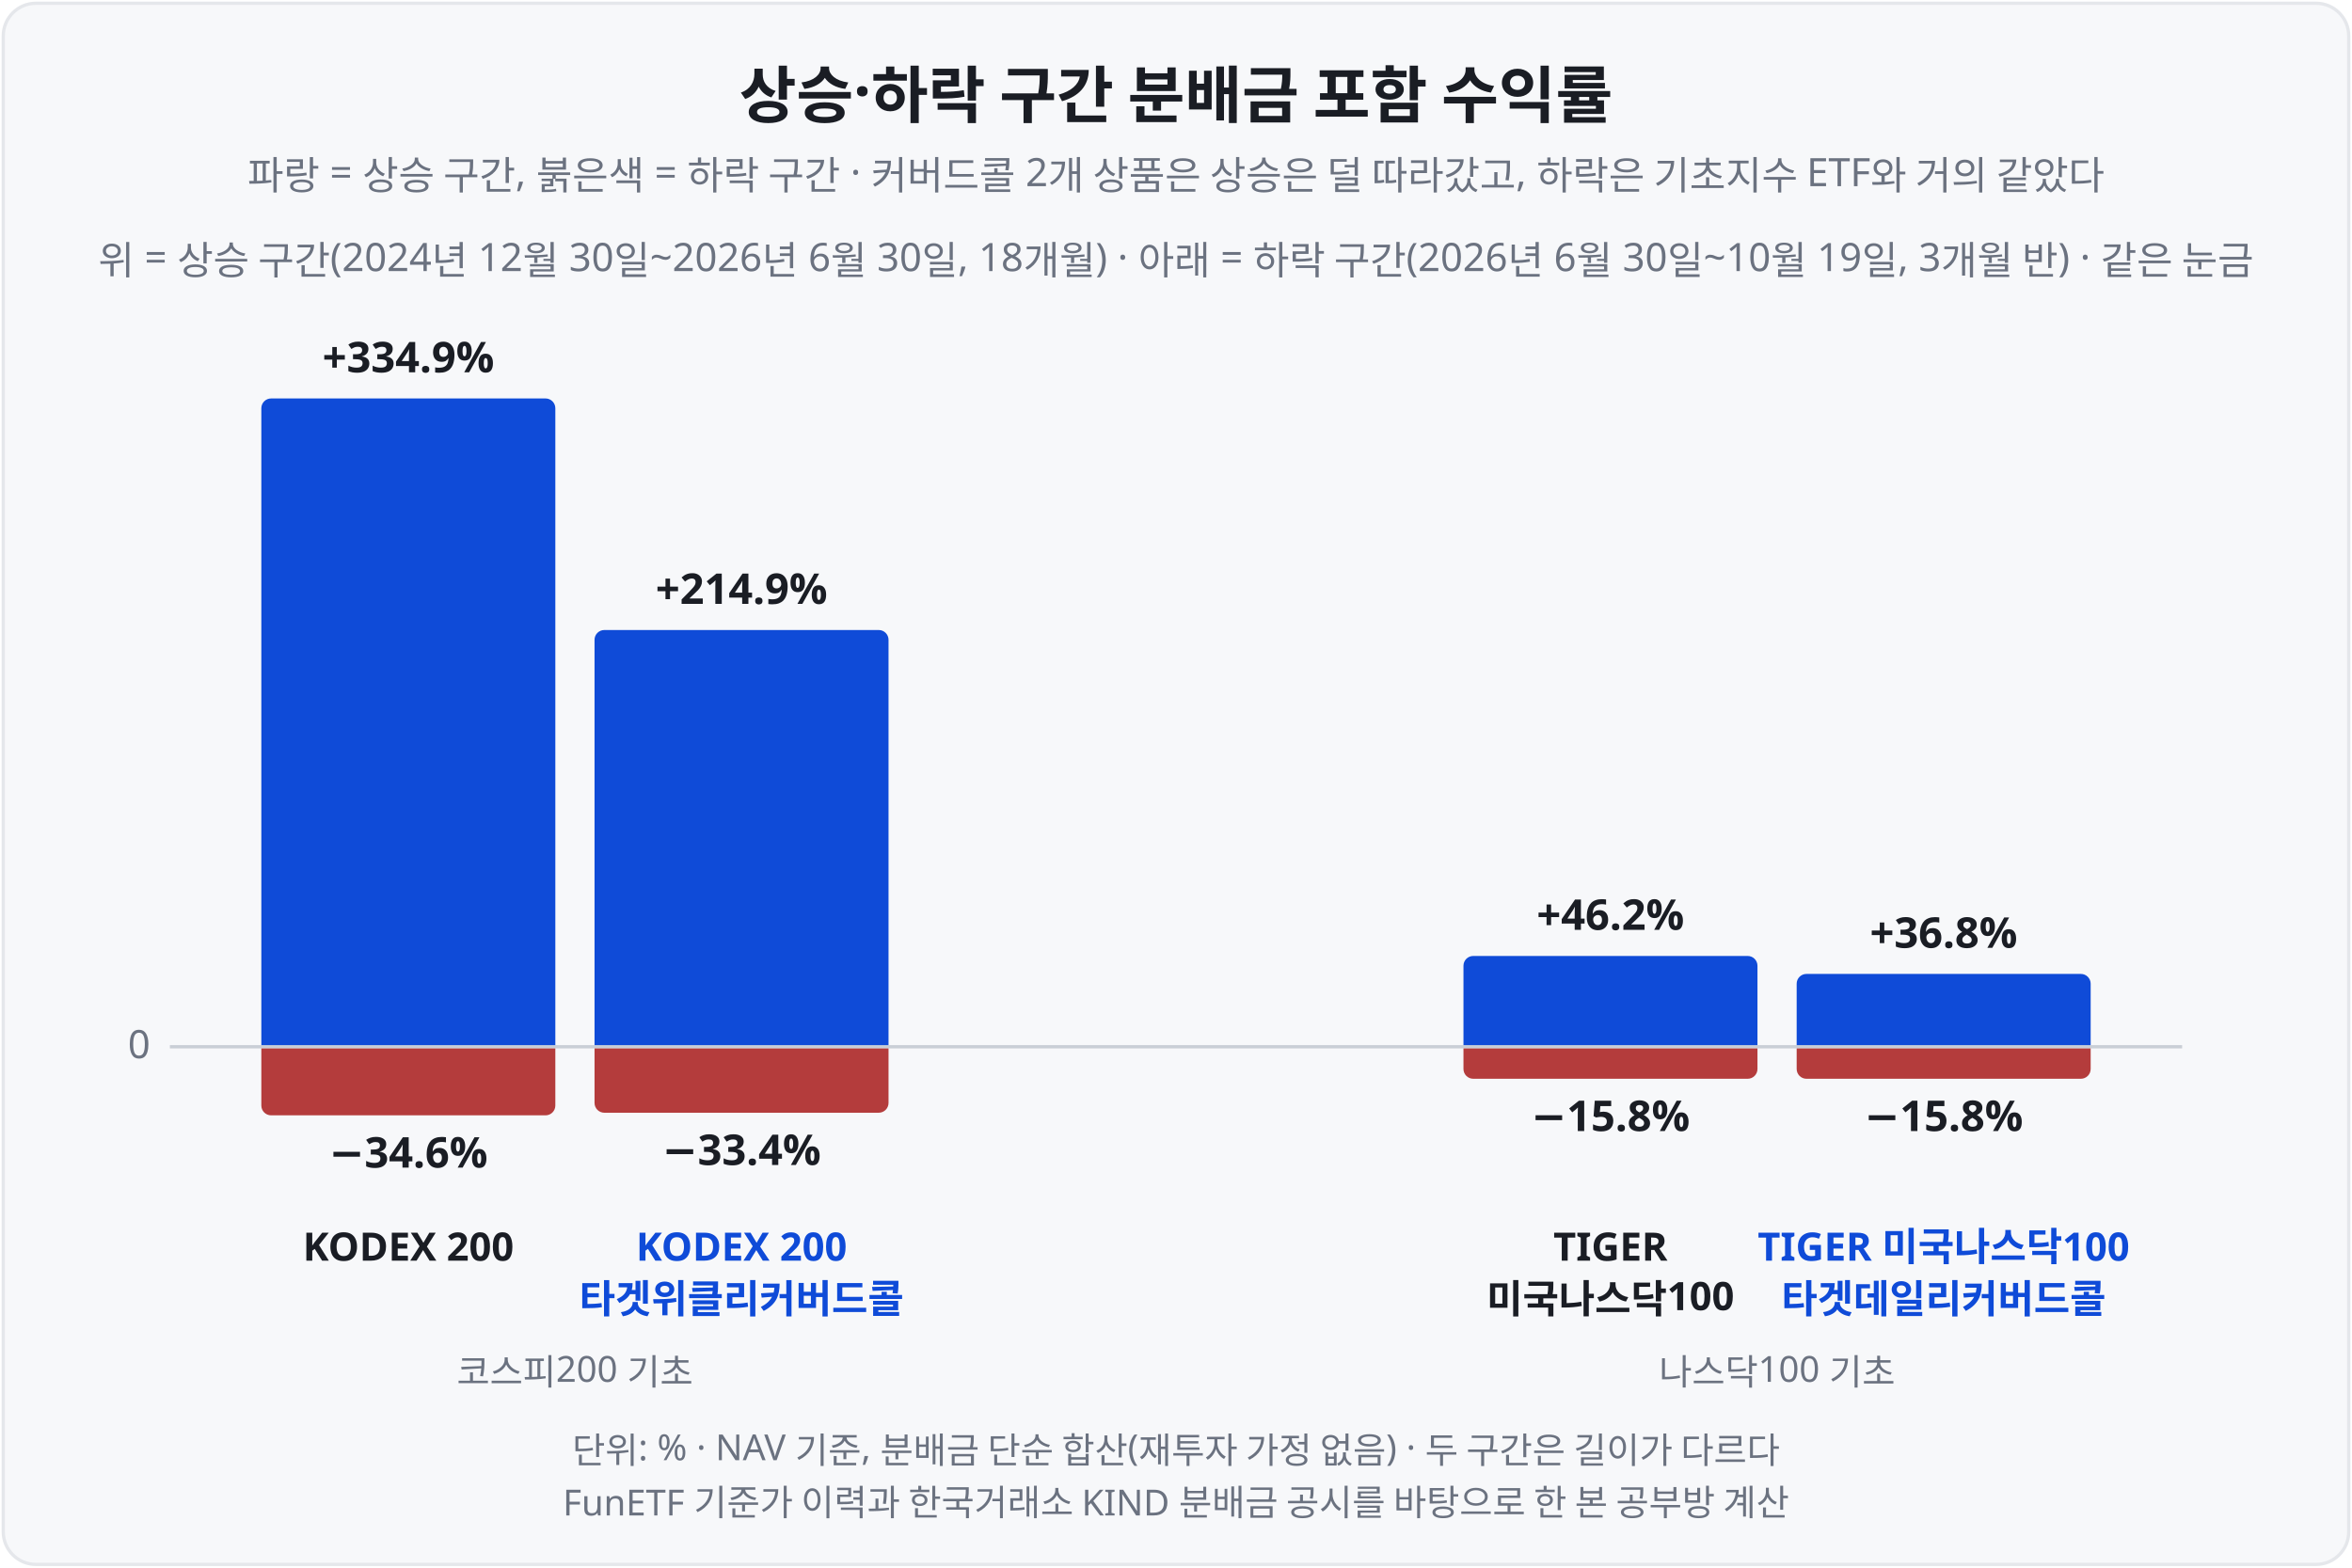
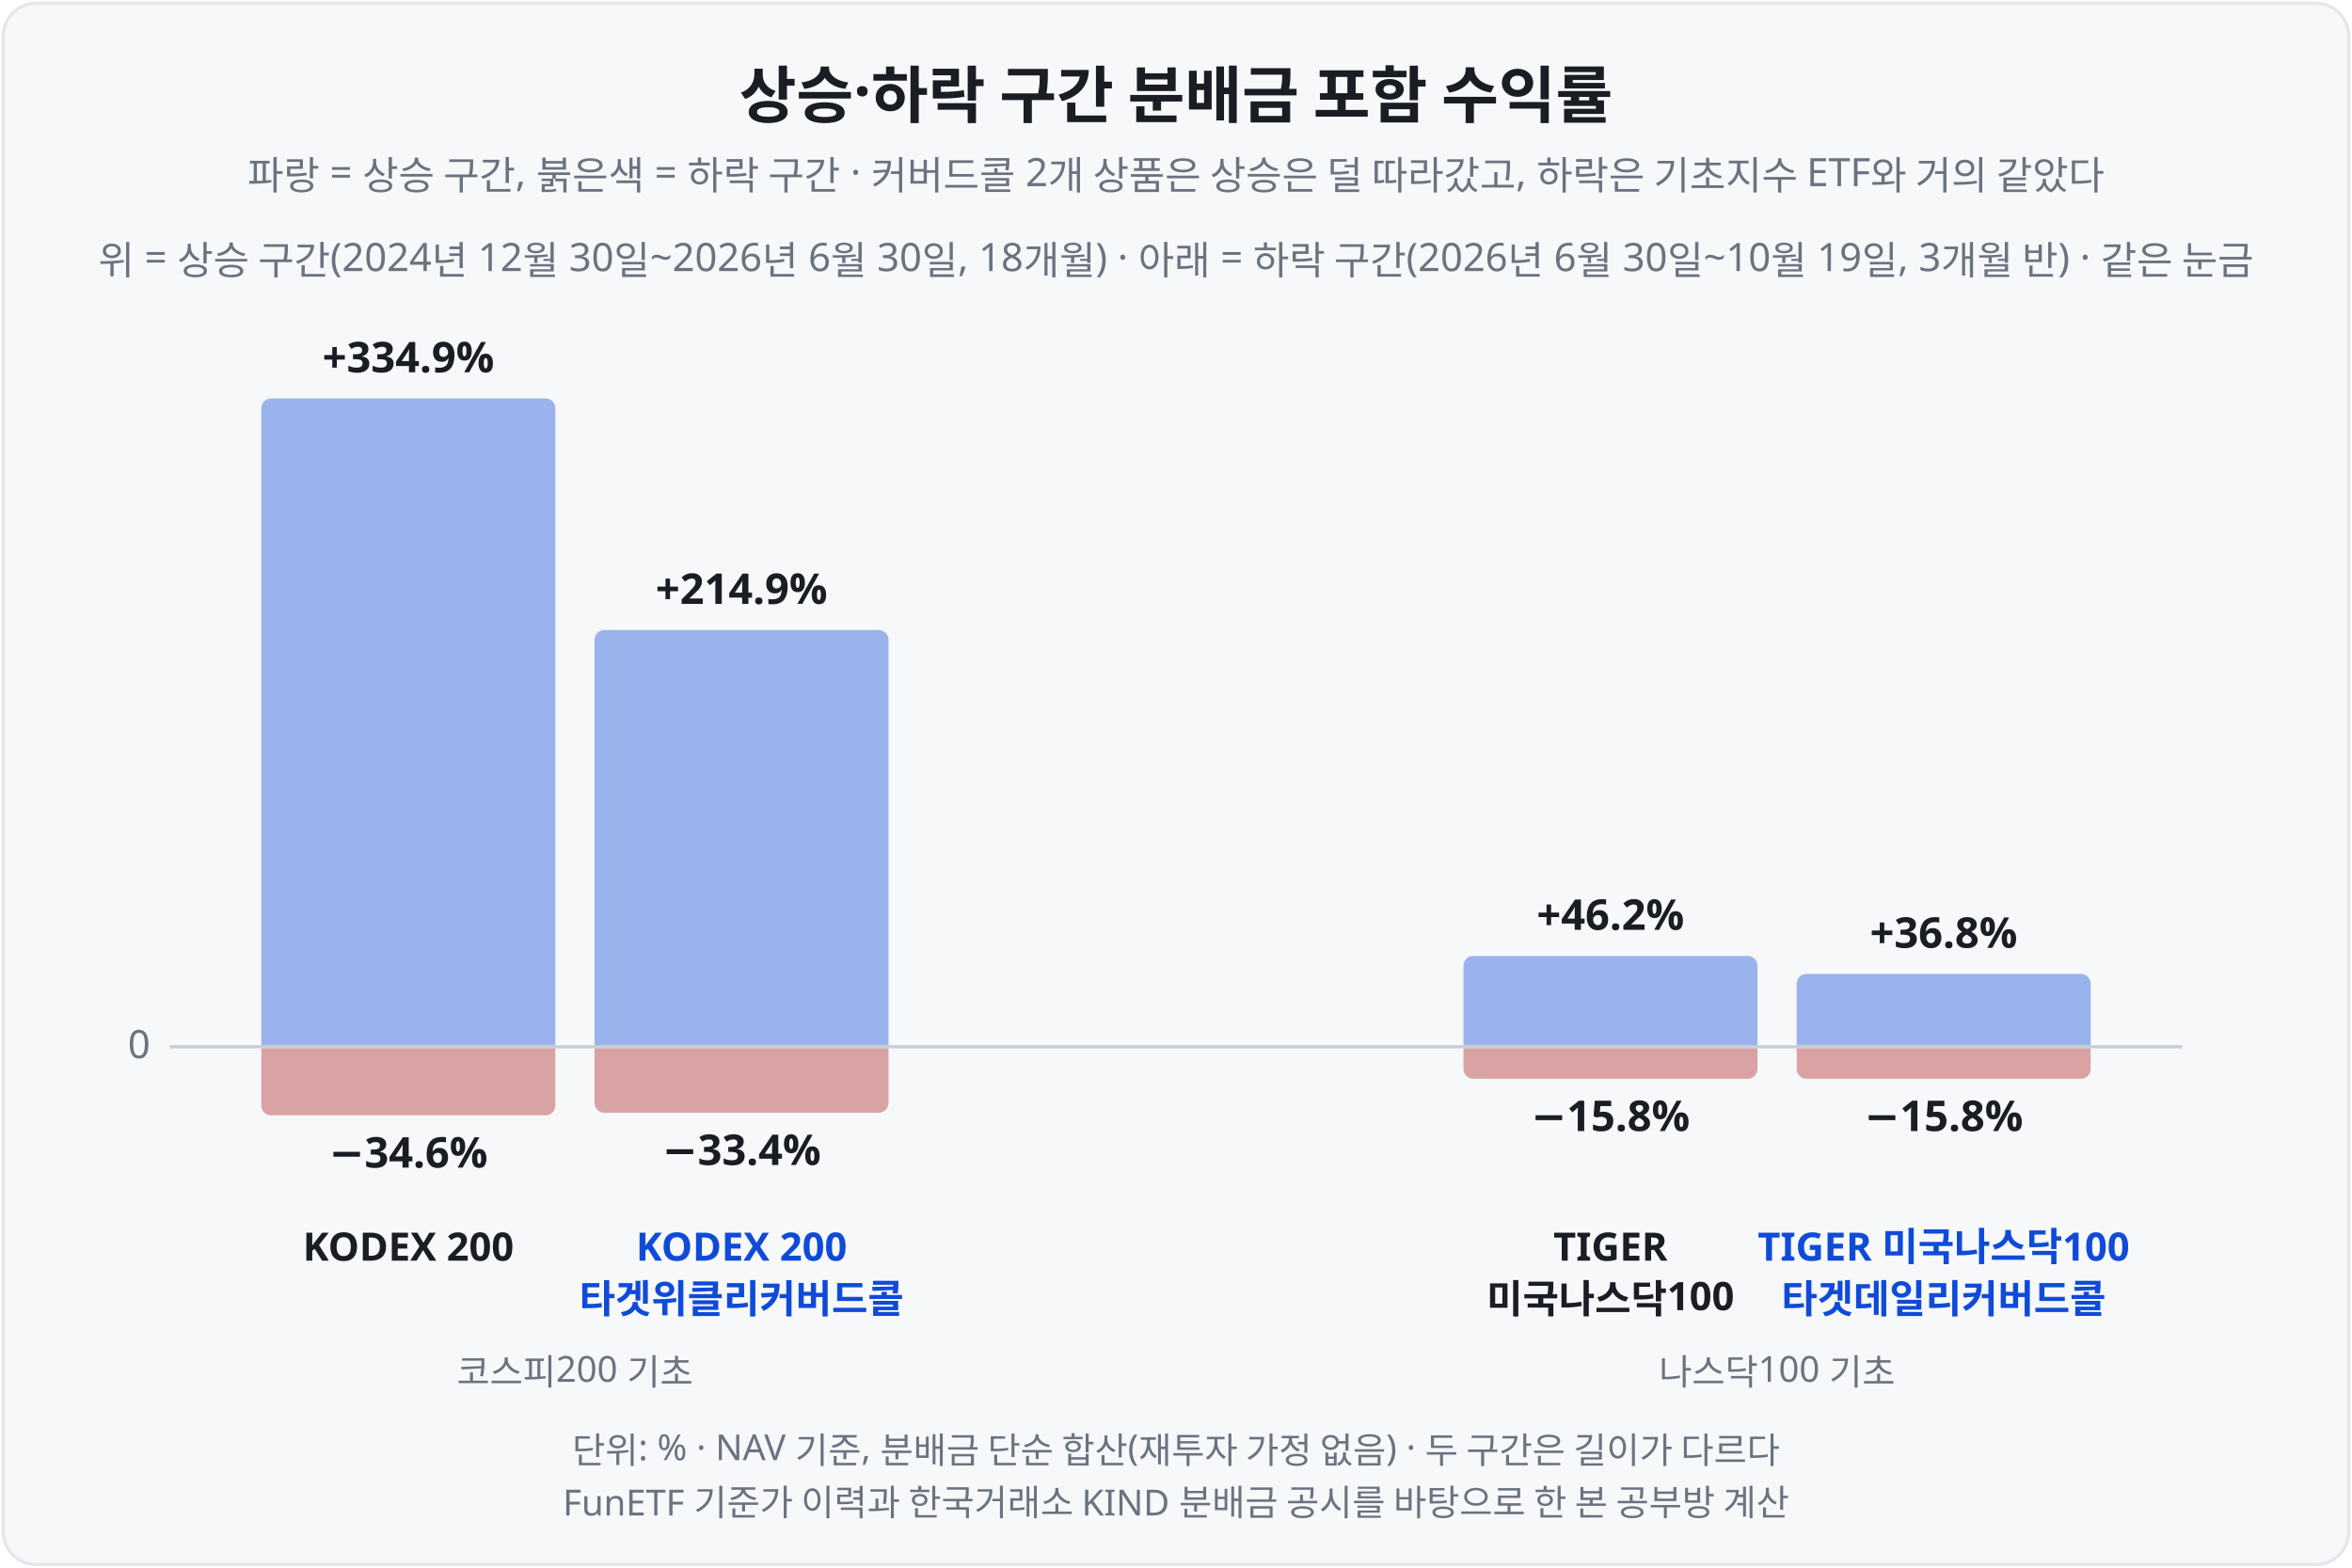
<svg xmlns="http://www.w3.org/2000/svg" viewBox="0 0 720 480" width="720" height="480" font-family="'Apple SD Gothic Neo', 'Noto Sans KR', sans-serif">
  <rect x="1" y="1" width="718" height="478" rx="10" fill="#f7f8fa" stroke="#e5e7eb" />
  <text x="360" y="36" text-anchor="middle" font-size="19" font-weight="700" fill="#1a1d24">상승·하락 구간 분배금 포함 수익률</text>
  <text x="360" y="58" text-anchor="middle" font-size="12" fill="#6b7280">파랑 = 상승 구간, 붉은색 = 하락 구간 · 커버드콜 2개 상품은 상승은 덜 따라갔고, 하락은 기초지수 ETF와 거의 같았다</text>
  <text x="360" y="84" text-anchor="middle" font-size="12" fill="#6b7280">위 = 상승 구간(2024년 12월 30일~2026년 6월 30일, 18개월) · 아래 = 하락 구간(2026년 6월 30일~10월 19일, 3개월 반) · 같은 눈금</text>
  <rect x="52" y="320" width="616" height="1" fill="#c9ced6" />
  <text x="46" y="324" text-anchor="end" font-size="12" fill="#6b7280">0</text>
-   <path d="M80 320 V125.0 A3 3 0 0 1 83 122.0 H167 A3 3 0 0 1 170 125.0 V320 Z" fill="#0f4bd8" />
+   <path d="M80 320 V125.0 A3 3 0 0 1 83 122.0 H167 A3 3 0 0 1 170 125.0 V320 Z" fill="#0f4bd8" fill-opacity="0.4" />
  <text x="125" y="114.0" text-anchor="middle" font-size="13" font-weight="700" fill="#1a1d24">+334.9%</text>
-   <path d="M80 321 V338.5 A3 3 0 0 0 83 341.5 H167 A3 3 0 0 0 170 338.5 V321 Z" fill="#b43c3c" />
+   <path d="M80 321 V338.5 A3 3 0 0 0 83 341.5 H167 A3 3 0 0 0 170 338.5 V321 Z" fill="#b43c3c" fill-opacity="0.45" />
  <text x="125" y="357.5" text-anchor="middle" font-size="13" font-weight="700" fill="#1a1d24">−34.6%</text>
  <text x="125" y="386" text-anchor="middle" font-size="12" font-weight="700" fill="#1a1d24">KODEX 200</text>
-   <path d="M182 320 V195.9 A3 3 0 0 1 185 192.9 H269 A3 3 0 0 1 272 195.9 V320 Z" fill="#0f4bd8" />
+   <path d="M182 320 V195.9 A3 3 0 0 1 185 192.9 H269 A3 3 0 0 1 272 195.9 V320 Z" fill="#0f4bd8" fill-opacity="0.4" />
  <text x="227" y="184.9" text-anchor="middle" font-size="13" font-weight="700" fill="#1a1d24">+214.9%</text>
-   <path d="M182 321 V337.7 A3 3 0 0 0 185 340.7 H269 A3 3 0 0 0 272 337.7 V321 Z" fill="#b43c3c" />
+   <path d="M182 321 V337.7 A3 3 0 0 0 185 340.7 H269 A3 3 0 0 0 272 337.7 V321 Z" fill="#b43c3c" fill-opacity="0.45" />
  <text x="227" y="356.7" text-anchor="middle" font-size="13" font-weight="700" fill="#1a1d24">−33.4%</text>
  <text x="227" y="386" text-anchor="middle" font-size="12" font-weight="700" fill="#0f4bd8">KODEX 200</text>
  <text x="227" y="402" text-anchor="middle" font-size="12" font-weight="700" fill="#0f4bd8">타겟위클리커버드콜</text>
-   <path d="M448 320 V295.7 A3 3 0 0 1 451 292.7 H535 A3 3 0 0 1 538 295.7 V320 Z" fill="#0f4bd8" />
+   <path d="M448 320 V295.7 A3 3 0 0 1 451 292.7 H535 A3 3 0 0 1 538 295.7 V320 Z" fill="#0f4bd8" fill-opacity="0.4" />
  <text x="493" y="284.7" text-anchor="middle" font-size="13" font-weight="700" fill="#1a1d24">+46.2%</text>
-   <path d="M448 321 V327.3 A3 3 0 0 0 451 330.3 H535 A3 3 0 0 0 538 327.3 V321 Z" fill="#b43c3c" />
+   <path d="M448 321 V327.3 A3 3 0 0 0 451 330.3 H535 A3 3 0 0 0 538 327.3 V321 Z" fill="#b43c3c" fill-opacity="0.45" />
  <text x="493" y="346.3" text-anchor="middle" font-size="13" font-weight="700" fill="#1a1d24">−15.8%</text>
  <text x="493" y="386" text-anchor="middle" font-size="12" font-weight="700" fill="#1a1d24">TIGER</text>
  <text x="493" y="402" text-anchor="middle" font-size="12" font-weight="700" fill="#1a1d24">미국나스닥100</text>
-   <path d="M550 320 V301.2 A3 3 0 0 1 553 298.2 H637 A3 3 0 0 1 640 301.2 V320 Z" fill="#0f4bd8" />
+   <path d="M550 320 V301.2 A3 3 0 0 1 553 298.2 H637 A3 3 0 0 1 640 301.2 V320 Z" fill="#0f4bd8" fill-opacity="0.4" />
  <text x="595" y="290.2" text-anchor="middle" font-size="13" font-weight="700" fill="#1a1d24">+36.8%</text>
-   <path d="M550 321 V327.3 A3 3 0 0 0 553 330.3 H637 A3 3 0 0 0 640 327.3 V321 Z" fill="#b43c3c" />
+   <path d="M550 321 V327.3 A3 3 0 0 0 553 330.3 H637 A3 3 0 0 0 640 327.3 V321 Z" fill="#b43c3c" fill-opacity="0.45" />
  <text x="595" y="346.3" text-anchor="middle" font-size="13" font-weight="700" fill="#1a1d24">−15.8%</text>
  <text x="595" y="386" text-anchor="middle" font-size="12" font-weight="700" fill="#0f4bd8">TIGER 미국나스닥100</text>
  <text x="595" y="402" text-anchor="middle" font-size="12" font-weight="700" fill="#0f4bd8">타겟데일리커버드콜</text>
  <text x="176" y="424" text-anchor="middle" font-size="11" fill="#6b7280">코스피200 기초</text>
  <text x="544" y="424" text-anchor="middle" font-size="11" fill="#6b7280">나스닥100 기초</text>
  <text x="360" y="448" text-anchor="middle" font-size="11" fill="#6b7280">단위: % · NAV 기준, 분배금 단순 합산(재투자 가정 없음) · 두 구간은 길이가 다르다</text>
  <text x="360" y="464" text-anchor="middle" font-size="11" fill="#6b7280">FunETF 기준가 이력과 한국거래소 KIND 분배금 공시를 바탕으로 한 본 공부방 계산</text>
</svg>
